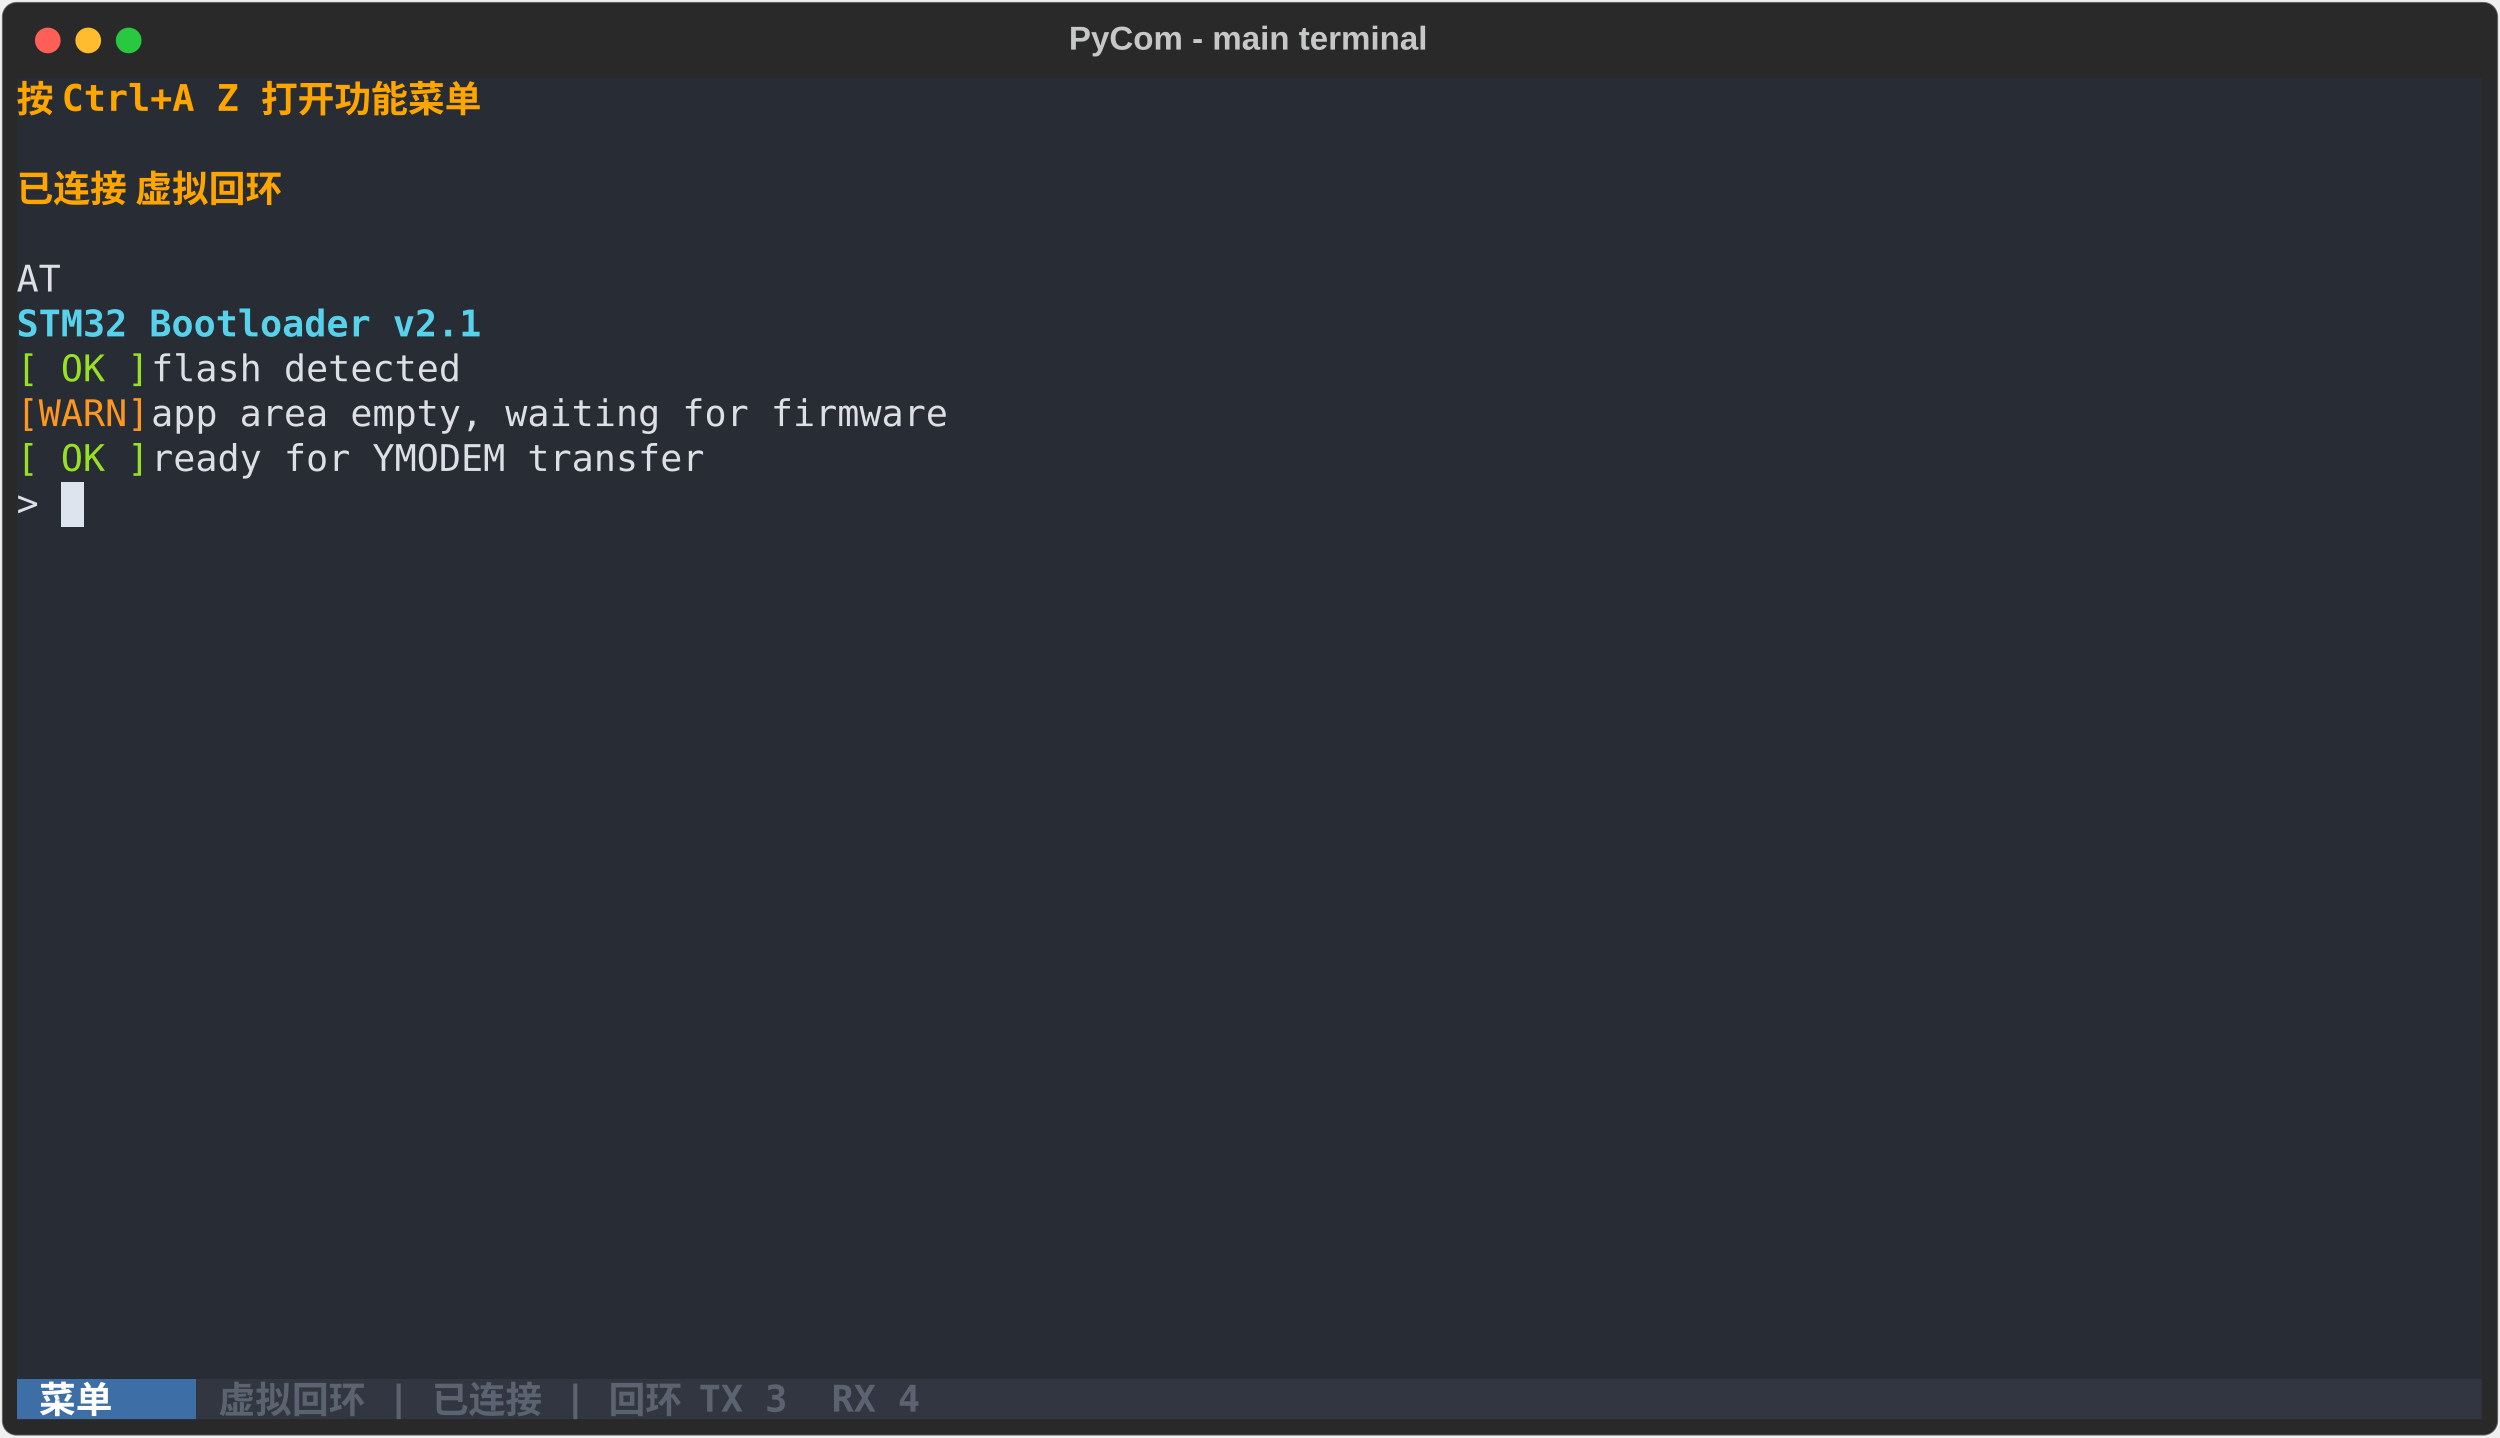
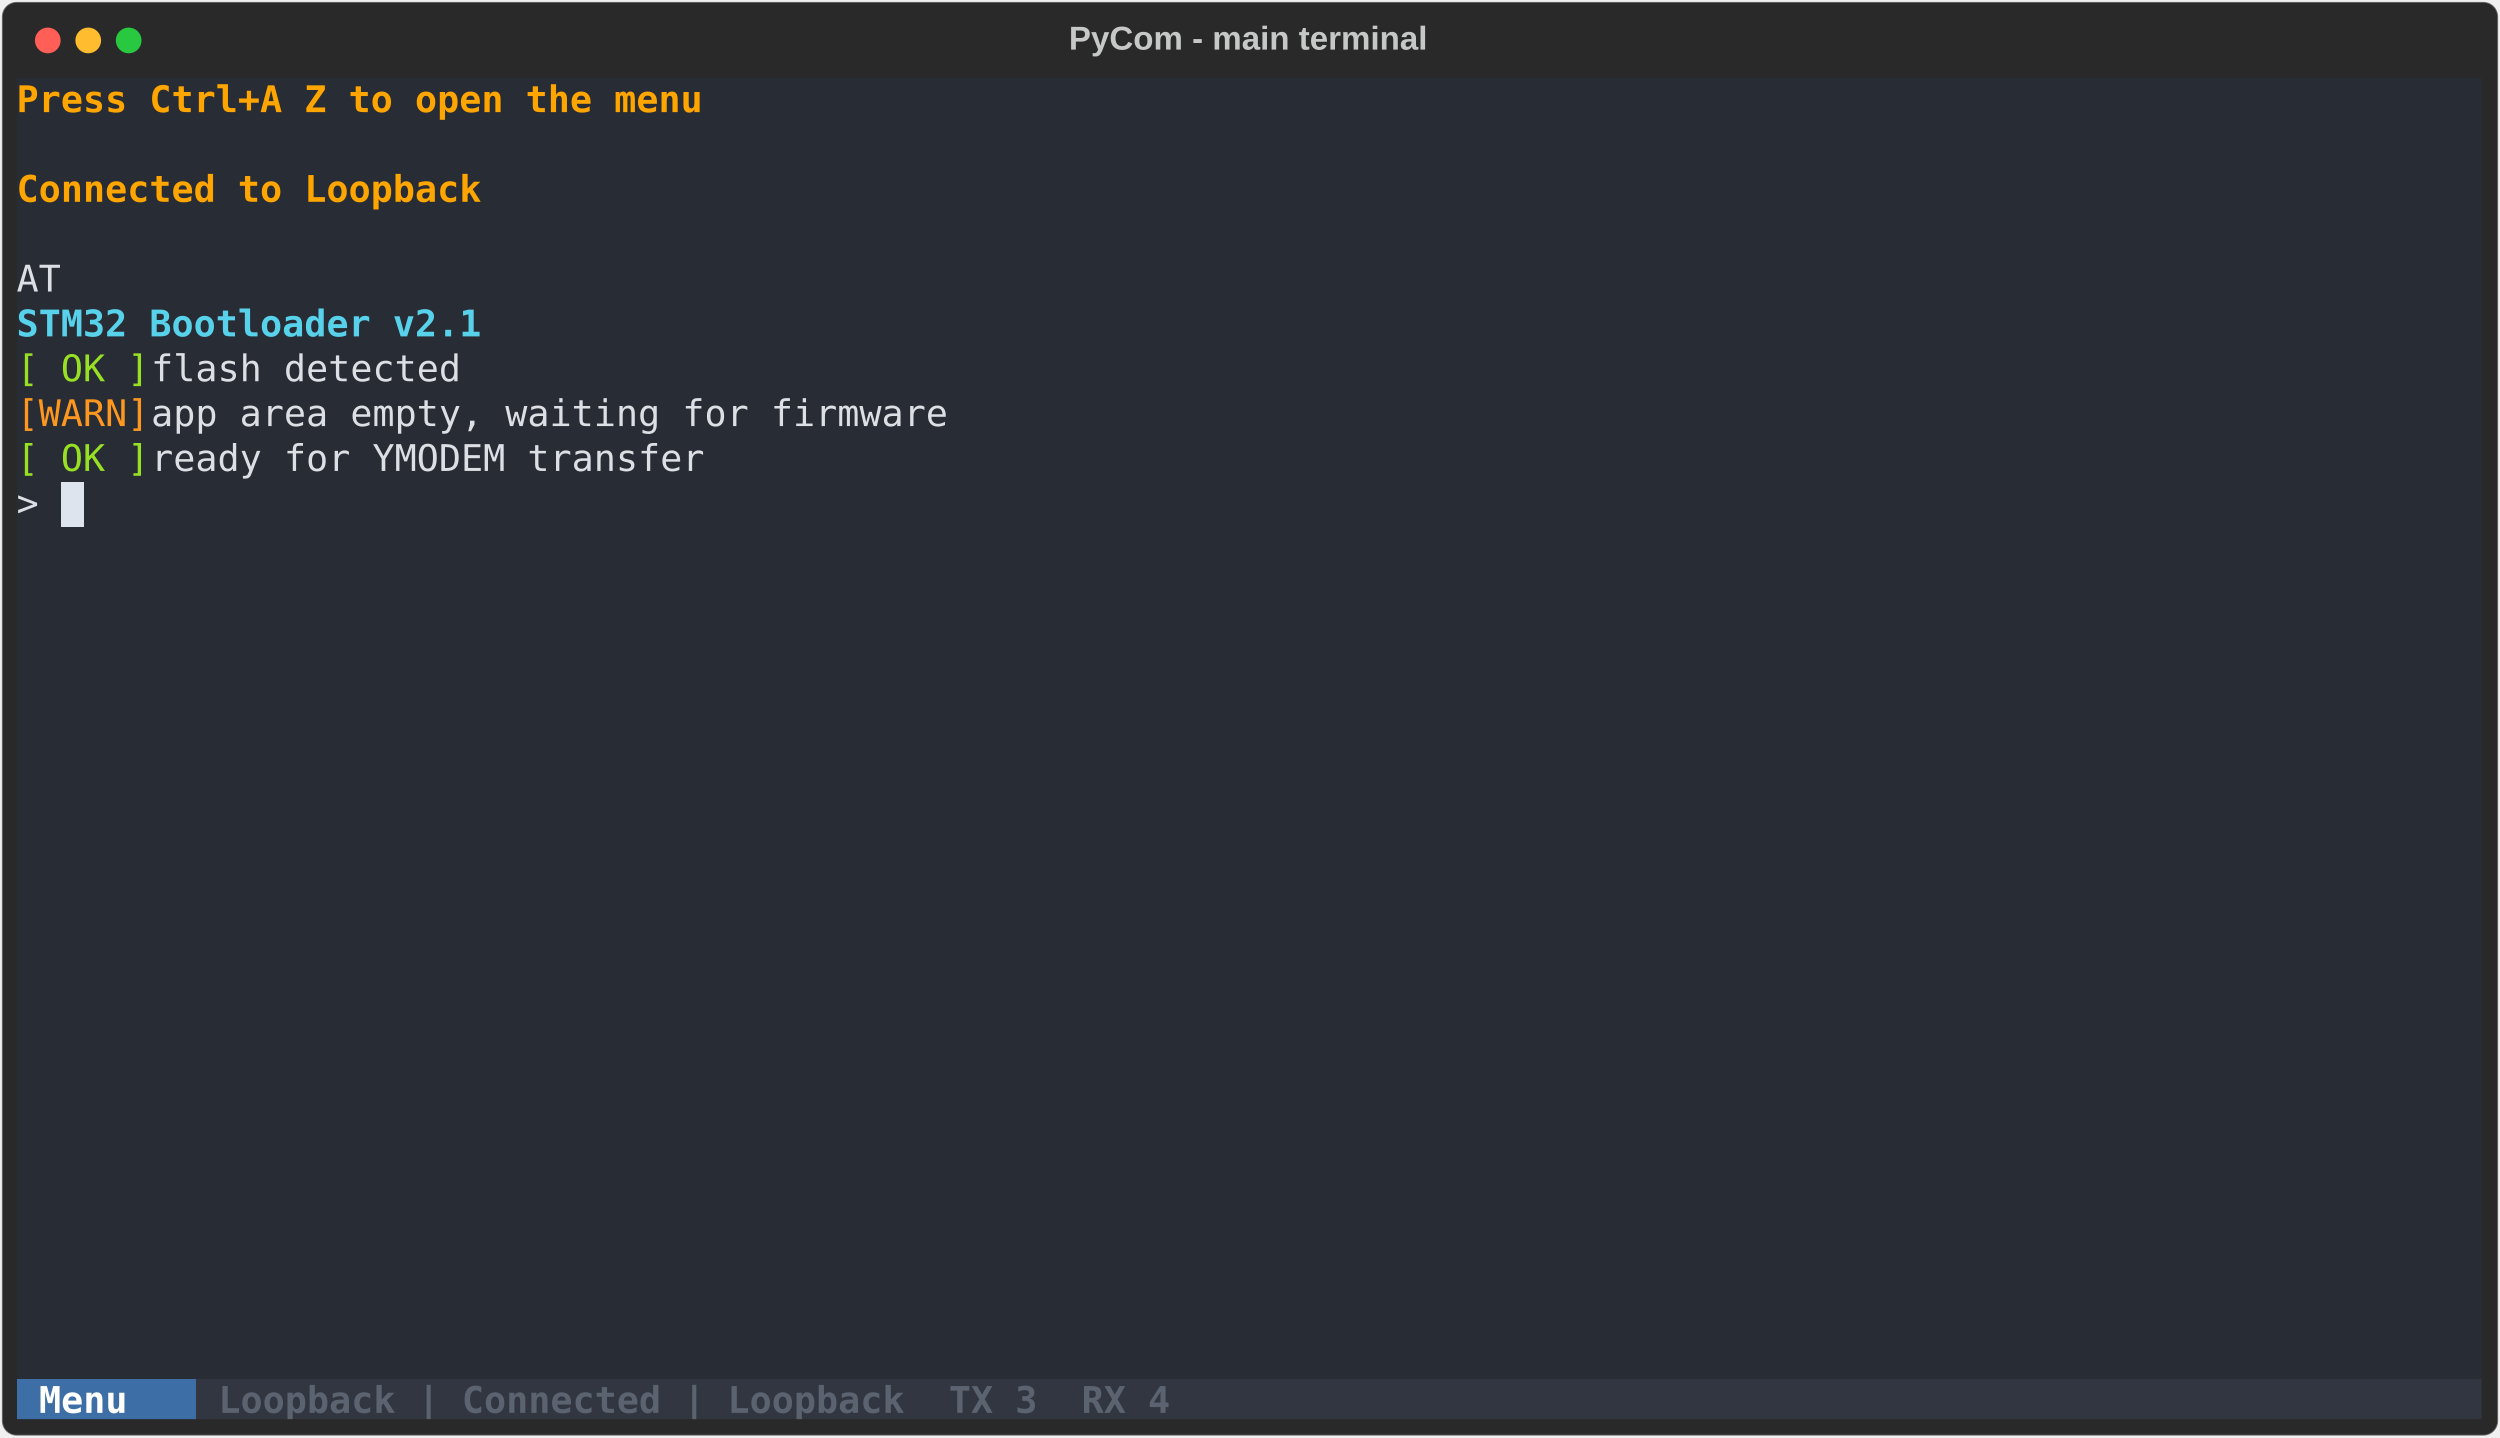
<svg xmlns="http://www.w3.org/2000/svg" class="rich-terminal" viewBox="0 0 1360 782.0">
  <style>

    @font-face {
        font-family: "Fira Code";
        src: local("FiraCode-Regular"),
                url("https://cdnjs.cloudflare.com/ajax/libs/firacode/6.2.0/woff2/FiraCode-Regular.woff2") format("woff2"),
                url("https://cdnjs.cloudflare.com/ajax/libs/firacode/6.2.0/woff/FiraCode-Regular.woff") format("woff");
        font-style: normal;
        font-weight: 400;
    }
    @font-face {
        font-family: "Fira Code";
        src: local("FiraCode-Bold"),
                url("https://cdnjs.cloudflare.com/ajax/libs/firacode/6.2.0/woff2/FiraCode-Bold.woff2") format("woff2"),
                url("https://cdnjs.cloudflare.com/ajax/libs/firacode/6.2.0/woff/FiraCode-Bold.woff") format("woff");
        font-style: bold;
        font-weight: 700;
    }

-     .terminal-2142326739-matrix {
+     .terminal-418591630-matrix {
        font-family: Fira Code, monospace;
        font-size: 20px;
        line-height: 24.4px;
        font-variant-east-asian: full-width;
    }

-     .terminal-2142326739-title {
+     .terminal-418591630-title {
        font-size: 18px;
        font-weight: bold;
        font-family: arial;
    }

-     .terminal-2142326739-r1 { fill: #ffa500;font-weight: bold }
- .terminal-2142326739-r2 { fill: #c5c8c6 }
- .terminal-2142326739-r3 { fill: #dcdfe4 }
- .terminal-2142326739-r4 { fill: #58d1eb;font-weight: bold }
- .terminal-2142326739-r5 { fill: #98e024 }
- .terminal-2142326739-r6 { fill: #fd971f }
- .terminal-2142326739-r7 { fill: #0b0c12 }
- .terminal-2142326739-r8 { fill: #ffffff;font-weight: bold }
- .terminal-2142326739-r9 { fill: #5c6370;font-weight: bold }
+     .terminal-418591630-r1 { fill: #ffa500;font-weight: bold }
+ .terminal-418591630-r2 { fill: #c5c8c6 }
+ .terminal-418591630-r3 { fill: #dcdfe4 }
+ .terminal-418591630-r4 { fill: #58d1eb;font-weight: bold }
+ .terminal-418591630-r5 { fill: #98e024 }
+ .terminal-418591630-r6 { fill: #fd971f }
+ .terminal-418591630-r7 { fill: #0b0c12 }
+ .terminal-418591630-r8 { fill: #ffffff;font-weight: bold }
+ .terminal-418591630-r9 { fill: #5c6370;font-weight: bold }
    </style>
  <defs>
-     <clipPath id="terminal-2142326739-clip-terminal">
+     <clipPath id="terminal-418591630-clip-terminal">
      <rect x="0" y="0" width="1341.0" height="731.0" />
    </clipPath>
-     <clipPath id="terminal-2142326739-line-0">
+     <clipPath id="terminal-418591630-line-0">
      <rect x="0" y="1.5" width="1342" height="24.65" />
    </clipPath>
-     <clipPath id="terminal-2142326739-line-1">
+     <clipPath id="terminal-418591630-line-1">
      <rect x="0" y="25.9" width="1342" height="24.65" />
    </clipPath>
-     <clipPath id="terminal-2142326739-line-2">
+     <clipPath id="terminal-418591630-line-2">
      <rect x="0" y="50.3" width="1342" height="24.65" />
    </clipPath>
-     <clipPath id="terminal-2142326739-line-3">
+     <clipPath id="terminal-418591630-line-3">
      <rect x="0" y="74.7" width="1342" height="24.65" />
    </clipPath>
-     <clipPath id="terminal-2142326739-line-4">
+     <clipPath id="terminal-418591630-line-4">
      <rect x="0" y="99.1" width="1342" height="24.65" />
    </clipPath>
-     <clipPath id="terminal-2142326739-line-5">
+     <clipPath id="terminal-418591630-line-5">
      <rect x="0" y="123.5" width="1342" height="24.65" />
    </clipPath>
-     <clipPath id="terminal-2142326739-line-6">
+     <clipPath id="terminal-418591630-line-6">
      <rect x="0" y="147.9" width="1342" height="24.65" />
    </clipPath>
-     <clipPath id="terminal-2142326739-line-7">
+     <clipPath id="terminal-418591630-line-7">
      <rect x="0" y="172.3" width="1342" height="24.65" />
    </clipPath>
-     <clipPath id="terminal-2142326739-line-8">
+     <clipPath id="terminal-418591630-line-8">
      <rect x="0" y="196.7" width="1342" height="24.65" />
    </clipPath>
-     <clipPath id="terminal-2142326739-line-9">
+     <clipPath id="terminal-418591630-line-9">
      <rect x="0" y="221.1" width="1342" height="24.65" />
    </clipPath>
-     <clipPath id="terminal-2142326739-line-10">
+     <clipPath id="terminal-418591630-line-10">
      <rect x="0" y="245.5" width="1342" height="24.65" />
    </clipPath>
-     <clipPath id="terminal-2142326739-line-11">
+     <clipPath id="terminal-418591630-line-11">
      <rect x="0" y="269.9" width="1342" height="24.65" />
    </clipPath>
-     <clipPath id="terminal-2142326739-line-12">
+     <clipPath id="terminal-418591630-line-12">
      <rect x="0" y="294.3" width="1342" height="24.65" />
    </clipPath>
-     <clipPath id="terminal-2142326739-line-13">
+     <clipPath id="terminal-418591630-line-13">
      <rect x="0" y="318.7" width="1342" height="24.65" />
    </clipPath>
-     <clipPath id="terminal-2142326739-line-14">
+     <clipPath id="terminal-418591630-line-14">
      <rect x="0" y="343.1" width="1342" height="24.65" />
    </clipPath>
-     <clipPath id="terminal-2142326739-line-15">
+     <clipPath id="terminal-418591630-line-15">
      <rect x="0" y="367.5" width="1342" height="24.65" />
    </clipPath>
-     <clipPath id="terminal-2142326739-line-16">
+     <clipPath id="terminal-418591630-line-16">
      <rect x="0" y="391.9" width="1342" height="24.65" />
    </clipPath>
-     <clipPath id="terminal-2142326739-line-17">
+     <clipPath id="terminal-418591630-line-17">
      <rect x="0" y="416.3" width="1342" height="24.65" />
    </clipPath>
-     <clipPath id="terminal-2142326739-line-18">
+     <clipPath id="terminal-418591630-line-18">
      <rect x="0" y="440.7" width="1342" height="24.65" />
    </clipPath>
-     <clipPath id="terminal-2142326739-line-19">
+     <clipPath id="terminal-418591630-line-19">
      <rect x="0" y="465.1" width="1342" height="24.65" />
    </clipPath>
-     <clipPath id="terminal-2142326739-line-20">
+     <clipPath id="terminal-418591630-line-20">
      <rect x="0" y="489.5" width="1342" height="24.65" />
    </clipPath>
-     <clipPath id="terminal-2142326739-line-21">
+     <clipPath id="terminal-418591630-line-21">
      <rect x="0" y="513.9" width="1342" height="24.65" />
    </clipPath>
-     <clipPath id="terminal-2142326739-line-22">
+     <clipPath id="terminal-418591630-line-22">
      <rect x="0" y="538.3" width="1342" height="24.65" />
    </clipPath>
-     <clipPath id="terminal-2142326739-line-23">
+     <clipPath id="terminal-418591630-line-23">
      <rect x="0" y="562.7" width="1342" height="24.65" />
    </clipPath>
-     <clipPath id="terminal-2142326739-line-24">
+     <clipPath id="terminal-418591630-line-24">
      <rect x="0" y="587.1" width="1342" height="24.65" />
    </clipPath>
-     <clipPath id="terminal-2142326739-line-25">
+     <clipPath id="terminal-418591630-line-25">
      <rect x="0" y="611.5" width="1342" height="24.65" />
    </clipPath>
-     <clipPath id="terminal-2142326739-line-26">
+     <clipPath id="terminal-418591630-line-26">
      <rect x="0" y="635.9" width="1342" height="24.65" />
    </clipPath>
-     <clipPath id="terminal-2142326739-line-27">
+     <clipPath id="terminal-418591630-line-27">
      <rect x="0" y="660.3" width="1342" height="24.65" />
    </clipPath>
-     <clipPath id="terminal-2142326739-line-28">
+     <clipPath id="terminal-418591630-line-28">
      <rect x="0" y="684.7" width="1342" height="24.65" />
    </clipPath>
  </defs>
  <rect fill="#292929" stroke="rgba(255,255,255,0.35)" stroke-width="1" x="1" y="1" width="1358" height="780" rx="8" />
-   <text class="terminal-2142326739-title" fill="#c5c8c6" text-anchor="middle" x="679" y="27">PyCom - main terminal</text>
+   <text class="terminal-418591630-title" fill="#c5c8c6" text-anchor="middle" x="679" y="27">PyCom - main terminal</text>
  <g transform="translate(26,22)">
    <circle cx="0" cy="0" r="7" fill="#ff5f57" />
    <circle cx="22" cy="0" r="7" fill="#febc2e" />
    <circle cx="44" cy="0" r="7" fill="#28c840" />
  </g>
-   <g transform="translate(9, 41)" clip-path="url(#terminal-2142326739-clip-terminal)">
-     <rect fill="#282c34" x="0" y="1.5" width="292.8" height="24.65" shape-rendering="crispEdges" />
-     <rect fill="#282c34" x="292.8" y="1.5" width="1049.2" height="24.65" shape-rendering="crispEdges" />
+   <g transform="translate(9, 41)" clip-path="url(#terminal-418591630-clip-terminal)">
+     <rect fill="#282c34" x="0" y="1.5" width="378.2" height="24.65" shape-rendering="crispEdges" />
+     <rect fill="#282c34" x="378.2" y="1.5" width="963.8" height="24.65" shape-rendering="crispEdges" />
    <rect fill="#282c34" x="0" y="25.9" width="0" height="24.65" shape-rendering="crispEdges" />
    <rect fill="#282c34" x="0" y="25.9" width="1342" height="24.65" shape-rendering="crispEdges" />
-     <rect fill="#282c34" x="0" y="50.3" width="183" height="24.65" shape-rendering="crispEdges" />
-     <rect fill="#282c34" x="183" y="50.3" width="1159" height="24.65" shape-rendering="crispEdges" />
+     <rect fill="#282c34" x="0" y="50.3" width="256.2" height="24.65" shape-rendering="crispEdges" />
+     <rect fill="#282c34" x="256.2" y="50.3" width="1085.8" height="24.65" shape-rendering="crispEdges" />
    <rect fill="#282c34" x="0" y="74.7" width="0" height="24.65" shape-rendering="crispEdges" />
    <rect fill="#282c34" x="0" y="74.7" width="1342" height="24.65" shape-rendering="crispEdges" />
    <rect fill="#282c34" x="0" y="99.1" width="24.4" height="24.65" shape-rendering="crispEdges" />
    <rect fill="#282c34" x="24.4" y="99.1" width="1317.6" height="24.65" shape-rendering="crispEdges" />
    <rect fill="#282c34" x="0" y="123.5" width="256.2" height="24.65" shape-rendering="crispEdges" />
    <rect fill="#282c34" x="256.2" y="123.5" width="1085.8" height="24.65" shape-rendering="crispEdges" />
    <rect fill="#282c34" x="0" y="147.9" width="73.2" height="24.65" shape-rendering="crispEdges" />
    <rect fill="#282c34" x="73.2" y="147.9" width="183" height="24.65" shape-rendering="crispEdges" />
    <rect fill="#282c34" x="256.2" y="147.9" width="1085.8" height="24.65" shape-rendering="crispEdges" />
    <rect fill="#282c34" x="0" y="172.3" width="73.2" height="24.65" shape-rendering="crispEdges" />
    <rect fill="#282c34" x="73.2" y="172.3" width="451.4" height="24.65" shape-rendering="crispEdges" />
    <rect fill="#282c34" x="524.6" y="172.3" width="817.4" height="24.65" shape-rendering="crispEdges" />
    <rect fill="#282c34" x="0" y="196.7" width="73.2" height="24.65" shape-rendering="crispEdges" />
    <rect fill="#282c34" x="73.2" y="196.7" width="317.2" height="24.65" shape-rendering="crispEdges" />
    <rect fill="#282c34" x="390.4" y="196.7" width="951.6" height="24.65" shape-rendering="crispEdges" />
    <rect fill="#282c34" x="0" y="221.1" width="12.2" height="24.65" shape-rendering="crispEdges" />
    <rect fill="#282c34" x="12.2" y="221.1" width="12.2" height="24.65" shape-rendering="crispEdges" />
    <rect fill="#dde4ee" x="24.4" y="221.1" width="12.2" height="24.65" shape-rendering="crispEdges" />
    <rect fill="#282c34" x="36.6" y="221.1" width="1305.4" height="24.65" shape-rendering="crispEdges" />
    <rect fill="#282c34" x="0" y="245.5" width="0" height="24.65" shape-rendering="crispEdges" />
    <rect fill="#282c34" x="0" y="245.5" width="1342" height="24.65" shape-rendering="crispEdges" />
    <rect fill="#282c34" x="0" y="269.9" width="0" height="24.65" shape-rendering="crispEdges" />
    <rect fill="#282c34" x="0" y="269.9" width="1342" height="24.65" shape-rendering="crispEdges" />
    <rect fill="#282c34" x="0" y="294.3" width="0" height="24.65" shape-rendering="crispEdges" />
    <rect fill="#282c34" x="0" y="294.3" width="1342" height="24.65" shape-rendering="crispEdges" />
    <rect fill="#282c34" x="0" y="318.7" width="0" height="24.65" shape-rendering="crispEdges" />
    <rect fill="#282c34" x="0" y="318.7" width="1342" height="24.65" shape-rendering="crispEdges" />
    <rect fill="#282c34" x="0" y="343.1" width="0" height="24.65" shape-rendering="crispEdges" />
    <rect fill="#282c34" x="0" y="343.1" width="1342" height="24.65" shape-rendering="crispEdges" />
    <rect fill="#282c34" x="0" y="367.5" width="0" height="24.65" shape-rendering="crispEdges" />
    <rect fill="#282c34" x="0" y="367.5" width="1342" height="24.65" shape-rendering="crispEdges" />
    <rect fill="#282c34" x="0" y="391.9" width="0" height="24.65" shape-rendering="crispEdges" />
    <rect fill="#282c34" x="0" y="391.9" width="1342" height="24.65" shape-rendering="crispEdges" />
    <rect fill="#282c34" x="0" y="416.3" width="0" height="24.65" shape-rendering="crispEdges" />
    <rect fill="#282c34" x="0" y="416.3" width="1342" height="24.65" shape-rendering="crispEdges" />
    <rect fill="#282c34" x="0" y="440.7" width="0" height="24.65" shape-rendering="crispEdges" />
    <rect fill="#282c34" x="0" y="440.7" width="1342" height="24.65" shape-rendering="crispEdges" />
    <rect fill="#282c34" x="0" y="465.1" width="0" height="24.65" shape-rendering="crispEdges" />
    <rect fill="#282c34" x="0" y="465.1" width="1342" height="24.65" shape-rendering="crispEdges" />
    <rect fill="#282c34" x="0" y="489.5" width="0" height="24.65" shape-rendering="crispEdges" />
    <rect fill="#282c34" x="0" y="489.5" width="1342" height="24.65" shape-rendering="crispEdges" />
    <rect fill="#282c34" x="0" y="513.9" width="0" height="24.65" shape-rendering="crispEdges" />
    <rect fill="#282c34" x="0" y="513.9" width="1342" height="24.65" shape-rendering="crispEdges" />
    <rect fill="#282c34" x="0" y="538.3" width="0" height="24.65" shape-rendering="crispEdges" />
    <rect fill="#282c34" x="0" y="538.3" width="1342" height="24.65" shape-rendering="crispEdges" />
    <rect fill="#282c34" x="0" y="562.7" width="0" height="24.65" shape-rendering="crispEdges" />
    <rect fill="#282c34" x="0" y="562.7" width="1342" height="24.65" shape-rendering="crispEdges" />
    <rect fill="#282c34" x="0" y="587.1" width="0" height="24.65" shape-rendering="crispEdges" />
    <rect fill="#282c34" x="0" y="587.1" width="1342" height="24.65" shape-rendering="crispEdges" />
    <rect fill="#282c34" x="0" y="611.5" width="0" height="24.65" shape-rendering="crispEdges" />
    <rect fill="#282c34" x="0" y="611.5" width="1342" height="24.65" shape-rendering="crispEdges" />
    <rect fill="#282c34" x="0" y="635.9" width="0" height="24.65" shape-rendering="crispEdges" />
    <rect fill="#282c34" x="0" y="635.9" width="1342" height="24.65" shape-rendering="crispEdges" />
    <rect fill="#282c34" x="0" y="660.3" width="0" height="24.65" shape-rendering="crispEdges" />
    <rect fill="#282c34" x="0" y="660.3" width="1342" height="24.65" shape-rendering="crispEdges" />
    <rect fill="#282c34" x="0" y="684.7" width="0" height="24.65" shape-rendering="crispEdges" />
    <rect fill="#282c34" x="0" y="684.7" width="1342" height="24.65" shape-rendering="crispEdges" />
    <rect fill="#3d6ea5" x="0" y="709.1" width="12.2" height="24.65" shape-rendering="crispEdges" />
    <rect fill="#3d6ea5" x="12.2" y="709.1" width="73.2" height="24.65" shape-rendering="crispEdges" />
    <rect fill="#3d6ea5" x="85.4" y="709.1" width="12.2" height="24.65" shape-rendering="crispEdges" />
    <rect fill="#313640" x="97.6" y="709.1" width="12.2" height="24.65" shape-rendering="crispEdges" />
-     <rect fill="#313640" x="109.8" y="709.1" width="451.4" height="24.65" shape-rendering="crispEdges" />
-     <rect fill="#313640" x="561.2" y="709.1" width="780.8" height="24.65" shape-rendering="crispEdges" />
-     <g class="terminal-2142326739-matrix">
-       <text class="terminal-2142326739-r1" x="0" y="20" textLength="207.4" clip-path="url(#terminal-2142326739-line-0)">按 Ctrl+A Z 打开功能菜单</text>
-       <text class="terminal-2142326739-r2" x="1342" y="20" textLength="12.2" clip-path="url(#terminal-2142326739-line-0)">
- </text>
-       <text class="terminal-2142326739-r2" x="1342" y="44.4" textLength="12.2" clip-path="url(#terminal-2142326739-line-1)">
- </text>
-       <text class="terminal-2142326739-r1" x="0" y="68.8" textLength="97.6" clip-path="url(#terminal-2142326739-line-2)">已连接 虚拟回环</text>
-       <text class="terminal-2142326739-r2" x="1342" y="68.8" textLength="12.2" clip-path="url(#terminal-2142326739-line-2)">
- </text>
-       <text class="terminal-2142326739-r2" x="1342" y="93.2" textLength="12.2" clip-path="url(#terminal-2142326739-line-3)">
- </text>
-       <text class="terminal-2142326739-r3" x="0" y="117.6" textLength="24.4" clip-path="url(#terminal-2142326739-line-4)">AT</text>
-       <text class="terminal-2142326739-r2" x="1342" y="117.6" textLength="12.2" clip-path="url(#terminal-2142326739-line-4)">
- </text>
-       <text class="terminal-2142326739-r4" x="0" y="142" textLength="256.2" clip-path="url(#terminal-2142326739-line-5)">STM32 Bootloader v2.1</text>
-       <text class="terminal-2142326739-r2" x="1342" y="142" textLength="12.2" clip-path="url(#terminal-2142326739-line-5)">
- </text>
-       <text class="terminal-2142326739-r5" x="0" y="166.4" textLength="73.2" clip-path="url(#terminal-2142326739-line-6)">[ OK ]</text>
-       <text class="terminal-2142326739-r3" x="73.2" y="166.4" textLength="183" clip-path="url(#terminal-2142326739-line-6)"> flash detected</text>
-       <text class="terminal-2142326739-r2" x="1342" y="166.4" textLength="12.2" clip-path="url(#terminal-2142326739-line-6)">
- </text>
-       <text class="terminal-2142326739-r6" x="0" y="190.8" textLength="73.2" clip-path="url(#terminal-2142326739-line-7)">[WARN]</text>
-       <text class="terminal-2142326739-r3" x="73.2" y="190.8" textLength="451.4" clip-path="url(#terminal-2142326739-line-7)"> app area empty, waiting for firmware</text>
-       <text class="terminal-2142326739-r2" x="1342" y="190.8" textLength="12.2" clip-path="url(#terminal-2142326739-line-7)">
- </text>
-       <text class="terminal-2142326739-r5" x="0" y="215.2" textLength="73.2" clip-path="url(#terminal-2142326739-line-8)">[ OK ]</text>
-       <text class="terminal-2142326739-r3" x="73.2" y="215.2" textLength="317.2" clip-path="url(#terminal-2142326739-line-8)"> ready for YMODEM transfer</text>
-       <text class="terminal-2142326739-r2" x="1342" y="215.2" textLength="12.2" clip-path="url(#terminal-2142326739-line-8)">
- </text>
-       <text class="terminal-2142326739-r3" x="0" y="239.6" textLength="12.2" clip-path="url(#terminal-2142326739-line-9)">&gt;</text>
-       <text class="terminal-2142326739-r2" x="1342" y="239.6" textLength="12.2" clip-path="url(#terminal-2142326739-line-9)">
- </text>
-       <text class="terminal-2142326739-r2" x="1342" y="264" textLength="12.2" clip-path="url(#terminal-2142326739-line-10)">
- </text>
-       <text class="terminal-2142326739-r2" x="1342" y="288.4" textLength="12.2" clip-path="url(#terminal-2142326739-line-11)">
- </text>
-       <text class="terminal-2142326739-r2" x="1342" y="312.8" textLength="12.2" clip-path="url(#terminal-2142326739-line-12)">
- </text>
-       <text class="terminal-2142326739-r2" x="1342" y="337.2" textLength="12.2" clip-path="url(#terminal-2142326739-line-13)">
- </text>
-       <text class="terminal-2142326739-r2" x="1342" y="361.6" textLength="12.2" clip-path="url(#terminal-2142326739-line-14)">
- </text>
-       <text class="terminal-2142326739-r2" x="1342" y="386" textLength="12.2" clip-path="url(#terminal-2142326739-line-15)">
- </text>
-       <text class="terminal-2142326739-r2" x="1342" y="410.4" textLength="12.2" clip-path="url(#terminal-2142326739-line-16)">
- </text>
-       <text class="terminal-2142326739-r2" x="1342" y="434.8" textLength="12.2" clip-path="url(#terminal-2142326739-line-17)">
- </text>
-       <text class="terminal-2142326739-r2" x="1342" y="459.2" textLength="12.2" clip-path="url(#terminal-2142326739-line-18)">
- </text>
-       <text class="terminal-2142326739-r2" x="1342" y="483.6" textLength="12.2" clip-path="url(#terminal-2142326739-line-19)">
- </text>
-       <text class="terminal-2142326739-r2" x="1342" y="508" textLength="12.2" clip-path="url(#terminal-2142326739-line-20)">
- </text>
-       <text class="terminal-2142326739-r2" x="1342" y="532.4" textLength="12.2" clip-path="url(#terminal-2142326739-line-21)">
- </text>
-       <text class="terminal-2142326739-r2" x="1342" y="556.8" textLength="12.2" clip-path="url(#terminal-2142326739-line-22)">
- </text>
-       <text class="terminal-2142326739-r2" x="1342" y="581.2" textLength="12.2" clip-path="url(#terminal-2142326739-line-23)">
- </text>
-       <text class="terminal-2142326739-r2" x="1342" y="605.6" textLength="12.2" clip-path="url(#terminal-2142326739-line-24)">
- </text>
-       <text class="terminal-2142326739-r2" x="1342" y="630" textLength="12.2" clip-path="url(#terminal-2142326739-line-25)">
- </text>
-       <text class="terminal-2142326739-r2" x="1342" y="654.4" textLength="12.2" clip-path="url(#terminal-2142326739-line-26)">
- </text>
-       <text class="terminal-2142326739-r2" x="1342" y="678.8" textLength="12.2" clip-path="url(#terminal-2142326739-line-27)">
- </text>
-       <text class="terminal-2142326739-r2" x="1342" y="703.2" textLength="12.2" clip-path="url(#terminal-2142326739-line-28)">
- </text>
-       <text class="terminal-2142326739-r8" x="12.2" y="727.6" textLength="48.8" clip-path="url(#terminal-2142326739-line-29)"> 菜单 </text>
-       <text class="terminal-2142326739-r9" x="109.8" y="727.6" textLength="341.6" clip-path="url(#terminal-2142326739-line-29)"> 虚拟回环 | 已连接 | 回环  TX 3  RX 4</text>
+     <rect fill="#313640" x="109.8" y="709.1" width="536.8" height="24.65" shape-rendering="crispEdges" />
+     <rect fill="#313640" x="646.6" y="709.1" width="695.4" height="24.65" shape-rendering="crispEdges" />
+     <g class="terminal-418591630-matrix">
+       <text class="terminal-418591630-r1" x="0" y="20" textLength="378.2" clip-path="url(#terminal-418591630-line-0)">Press Ctrl+A Z to open the menu</text>
+       <text class="terminal-418591630-r2" x="1342" y="20" textLength="12.2" clip-path="url(#terminal-418591630-line-0)">
+ </text>
+       <text class="terminal-418591630-r2" x="1342" y="44.4" textLength="12.2" clip-path="url(#terminal-418591630-line-1)">
+ </text>
+       <text class="terminal-418591630-r1" x="0" y="68.8" textLength="256.2" clip-path="url(#terminal-418591630-line-2)">Connected to Loopback</text>
+       <text class="terminal-418591630-r2" x="1342" y="68.8" textLength="12.2" clip-path="url(#terminal-418591630-line-2)">
+ </text>
+       <text class="terminal-418591630-r2" x="1342" y="93.2" textLength="12.2" clip-path="url(#terminal-418591630-line-3)">
+ </text>
+       <text class="terminal-418591630-r3" x="0" y="117.6" textLength="24.4" clip-path="url(#terminal-418591630-line-4)">AT</text>
+       <text class="terminal-418591630-r2" x="1342" y="117.6" textLength="12.2" clip-path="url(#terminal-418591630-line-4)">
+ </text>
+       <text class="terminal-418591630-r4" x="0" y="142" textLength="256.2" clip-path="url(#terminal-418591630-line-5)">STM32 Bootloader v2.1</text>
+       <text class="terminal-418591630-r2" x="1342" y="142" textLength="12.2" clip-path="url(#terminal-418591630-line-5)">
+ </text>
+       <text class="terminal-418591630-r5" x="0" y="166.4" textLength="73.2" clip-path="url(#terminal-418591630-line-6)">[ OK ]</text>
+       <text class="terminal-418591630-r3" x="73.2" y="166.4" textLength="183" clip-path="url(#terminal-418591630-line-6)"> flash detected</text>
+       <text class="terminal-418591630-r2" x="1342" y="166.4" textLength="12.2" clip-path="url(#terminal-418591630-line-6)">
+ </text>
+       <text class="terminal-418591630-r6" x="0" y="190.8" textLength="73.2" clip-path="url(#terminal-418591630-line-7)">[WARN]</text>
+       <text class="terminal-418591630-r3" x="73.2" y="190.8" textLength="451.4" clip-path="url(#terminal-418591630-line-7)"> app area empty, waiting for firmware</text>
+       <text class="terminal-418591630-r2" x="1342" y="190.8" textLength="12.2" clip-path="url(#terminal-418591630-line-7)">
+ </text>
+       <text class="terminal-418591630-r5" x="0" y="215.2" textLength="73.2" clip-path="url(#terminal-418591630-line-8)">[ OK ]</text>
+       <text class="terminal-418591630-r3" x="73.2" y="215.2" textLength="317.2" clip-path="url(#terminal-418591630-line-8)"> ready for YMODEM transfer</text>
+       <text class="terminal-418591630-r2" x="1342" y="215.2" textLength="12.2" clip-path="url(#terminal-418591630-line-8)">
+ </text>
+       <text class="terminal-418591630-r3" x="0" y="239.6" textLength="12.2" clip-path="url(#terminal-418591630-line-9)">&gt;</text>
+       <text class="terminal-418591630-r2" x="1342" y="239.6" textLength="12.2" clip-path="url(#terminal-418591630-line-9)">
+ </text>
+       <text class="terminal-418591630-r2" x="1342" y="264" textLength="12.2" clip-path="url(#terminal-418591630-line-10)">
+ </text>
+       <text class="terminal-418591630-r2" x="1342" y="288.4" textLength="12.2" clip-path="url(#terminal-418591630-line-11)">
+ </text>
+       <text class="terminal-418591630-r2" x="1342" y="312.8" textLength="12.2" clip-path="url(#terminal-418591630-line-12)">
+ </text>
+       <text class="terminal-418591630-r2" x="1342" y="337.2" textLength="12.2" clip-path="url(#terminal-418591630-line-13)">
+ </text>
+       <text class="terminal-418591630-r2" x="1342" y="361.6" textLength="12.2" clip-path="url(#terminal-418591630-line-14)">
+ </text>
+       <text class="terminal-418591630-r2" x="1342" y="386" textLength="12.2" clip-path="url(#terminal-418591630-line-15)">
+ </text>
+       <text class="terminal-418591630-r2" x="1342" y="410.4" textLength="12.2" clip-path="url(#terminal-418591630-line-16)">
+ </text>
+       <text class="terminal-418591630-r2" x="1342" y="434.8" textLength="12.2" clip-path="url(#terminal-418591630-line-17)">
+ </text>
+       <text class="terminal-418591630-r2" x="1342" y="459.2" textLength="12.2" clip-path="url(#terminal-418591630-line-18)">
+ </text>
+       <text class="terminal-418591630-r2" x="1342" y="483.6" textLength="12.2" clip-path="url(#terminal-418591630-line-19)">
+ </text>
+       <text class="terminal-418591630-r2" x="1342" y="508" textLength="12.2" clip-path="url(#terminal-418591630-line-20)">
+ </text>
+       <text class="terminal-418591630-r2" x="1342" y="532.4" textLength="12.2" clip-path="url(#terminal-418591630-line-21)">
+ </text>
+       <text class="terminal-418591630-r2" x="1342" y="556.8" textLength="12.2" clip-path="url(#terminal-418591630-line-22)">
+ </text>
+       <text class="terminal-418591630-r2" x="1342" y="581.2" textLength="12.2" clip-path="url(#terminal-418591630-line-23)">
+ </text>
+       <text class="terminal-418591630-r2" x="1342" y="605.6" textLength="12.2" clip-path="url(#terminal-418591630-line-24)">
+ </text>
+       <text class="terminal-418591630-r2" x="1342" y="630" textLength="12.2" clip-path="url(#terminal-418591630-line-25)">
+ </text>
+       <text class="terminal-418591630-r2" x="1342" y="654.4" textLength="12.2" clip-path="url(#terminal-418591630-line-26)">
+ </text>
+       <text class="terminal-418591630-r2" x="1342" y="678.8" textLength="12.2" clip-path="url(#terminal-418591630-line-27)">
+ </text>
+       <text class="terminal-418591630-r2" x="1342" y="703.2" textLength="12.2" clip-path="url(#terminal-418591630-line-28)">
+ </text>
+       <text class="terminal-418591630-r8" x="12.2" y="727.6" textLength="73.2" clip-path="url(#terminal-418591630-line-29)"> Menu </text>
+       <text class="terminal-418591630-r9" x="109.8" y="727.6" textLength="536.8" clip-path="url(#terminal-418591630-line-29)"> Loopback | Connected | Loopback  TX 3  RX 4</text>
    </g>
  </g>
</svg>
